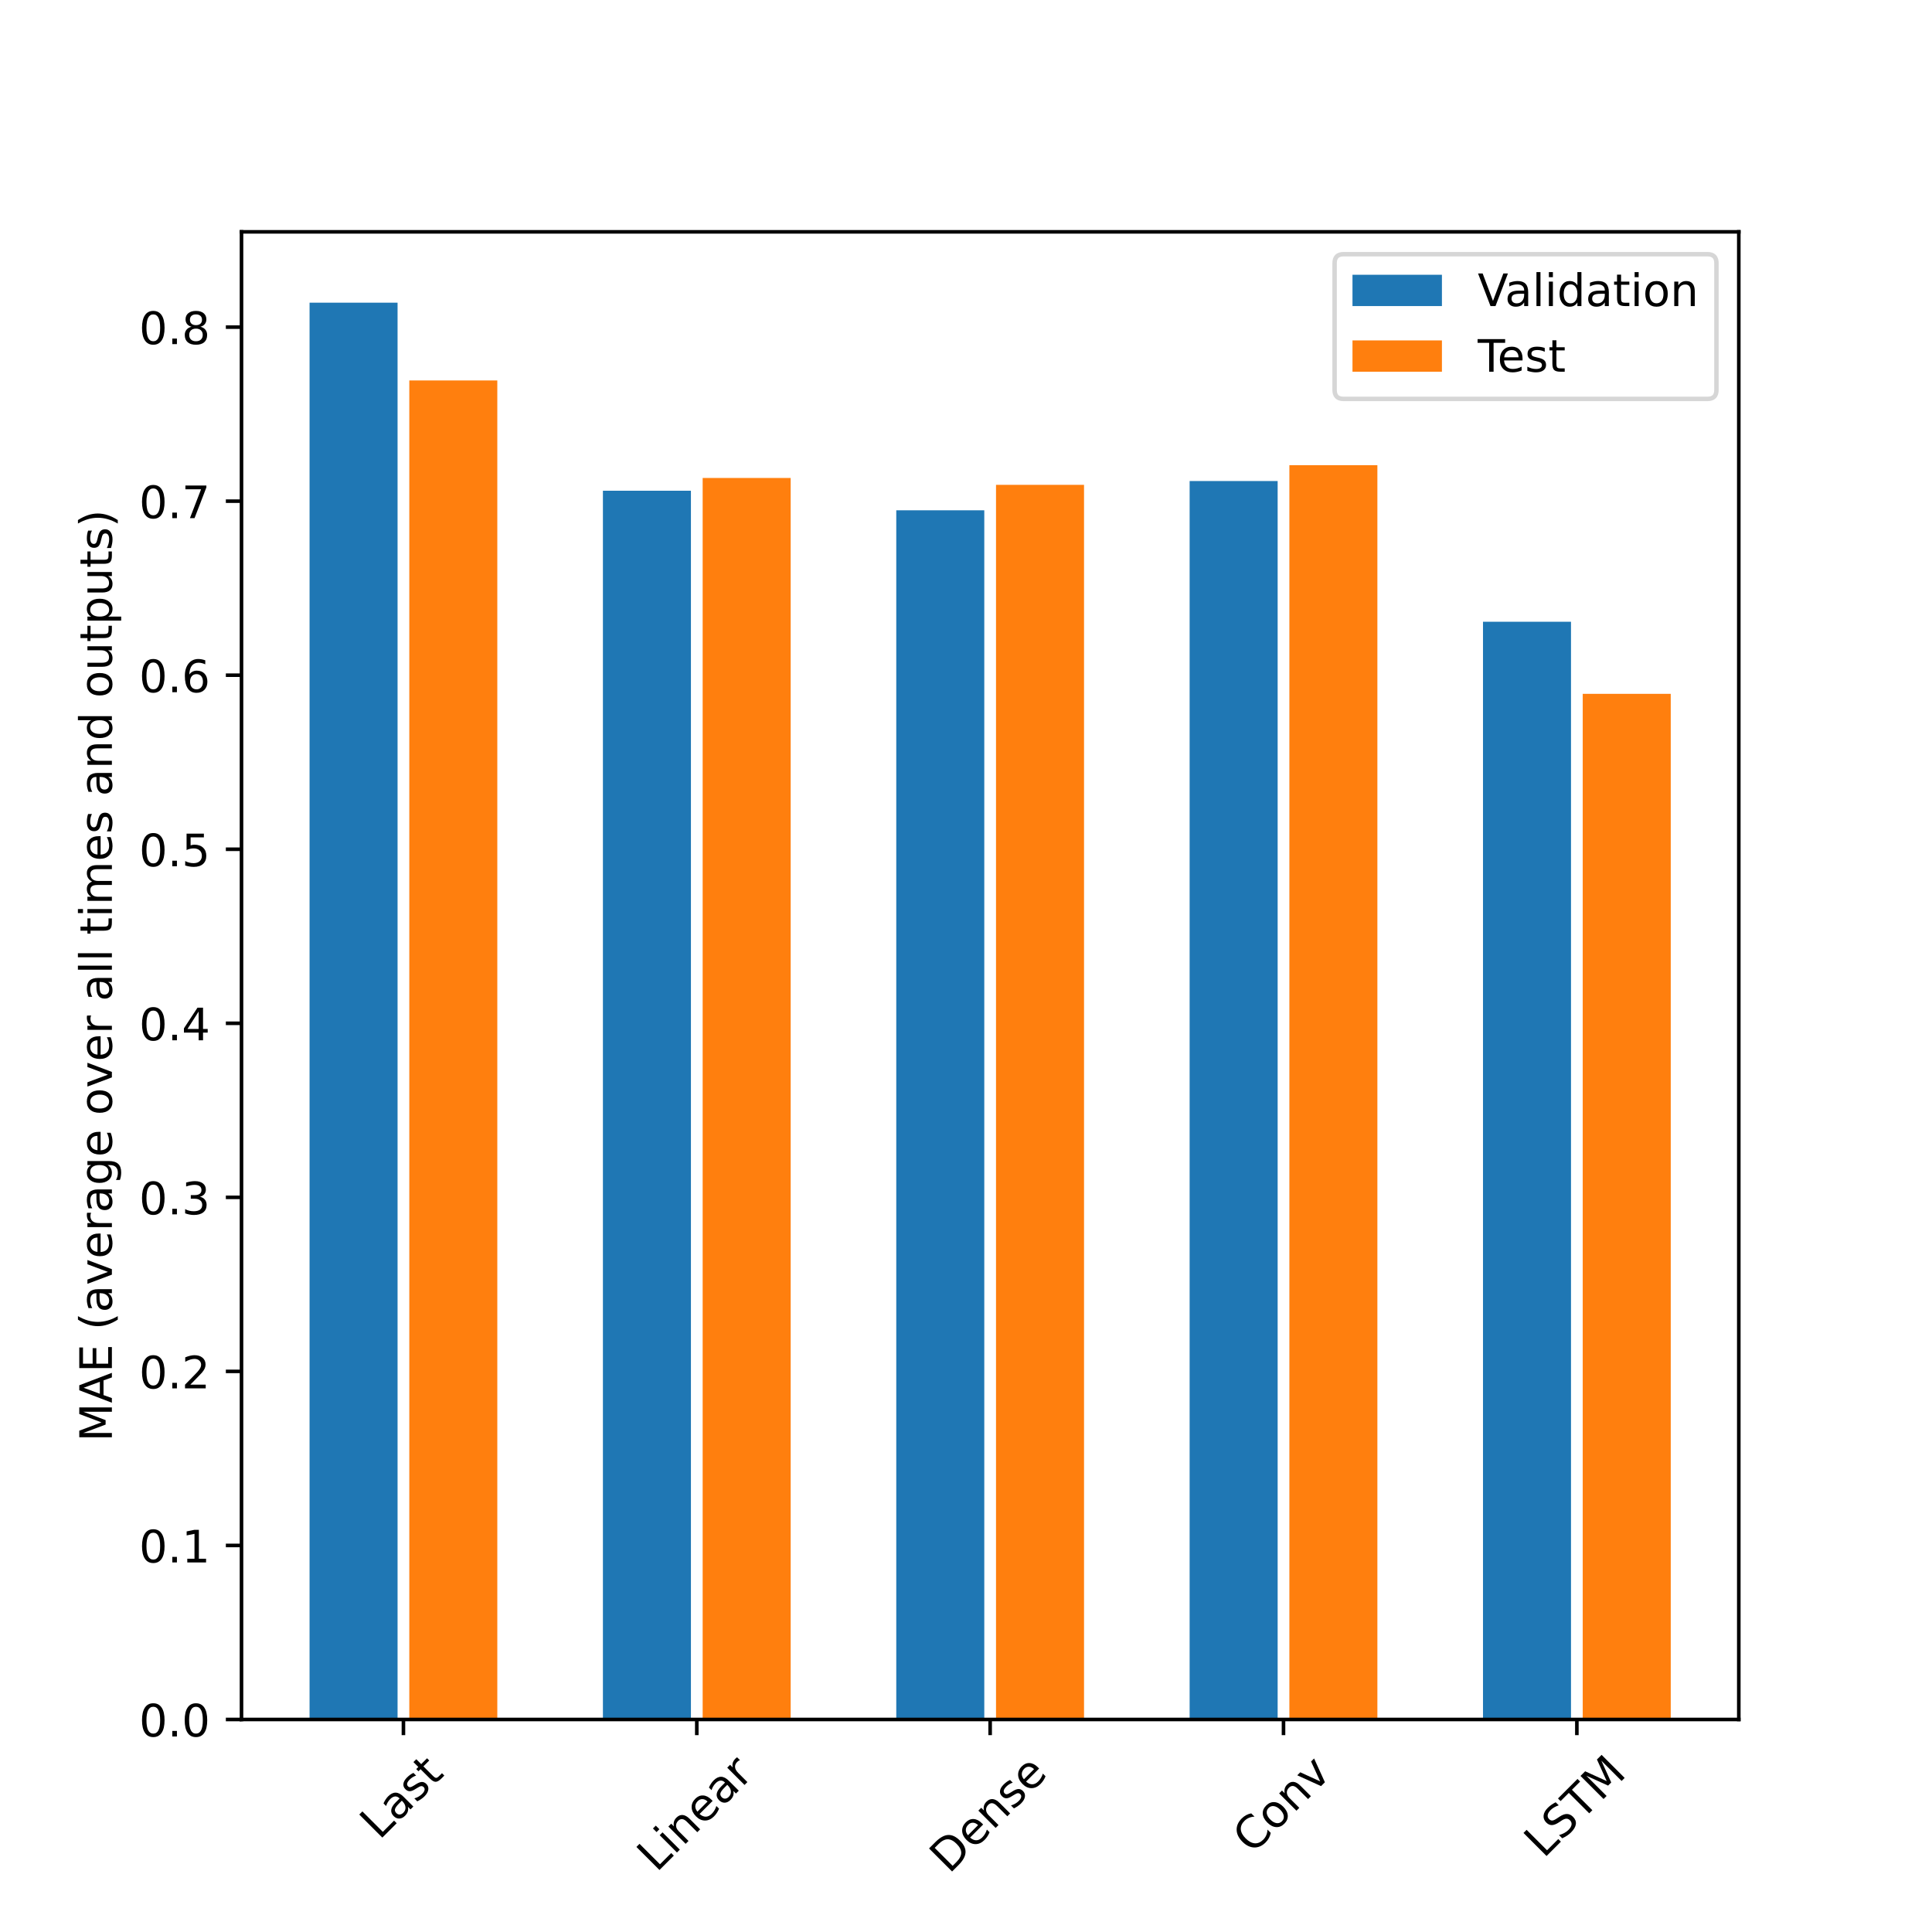
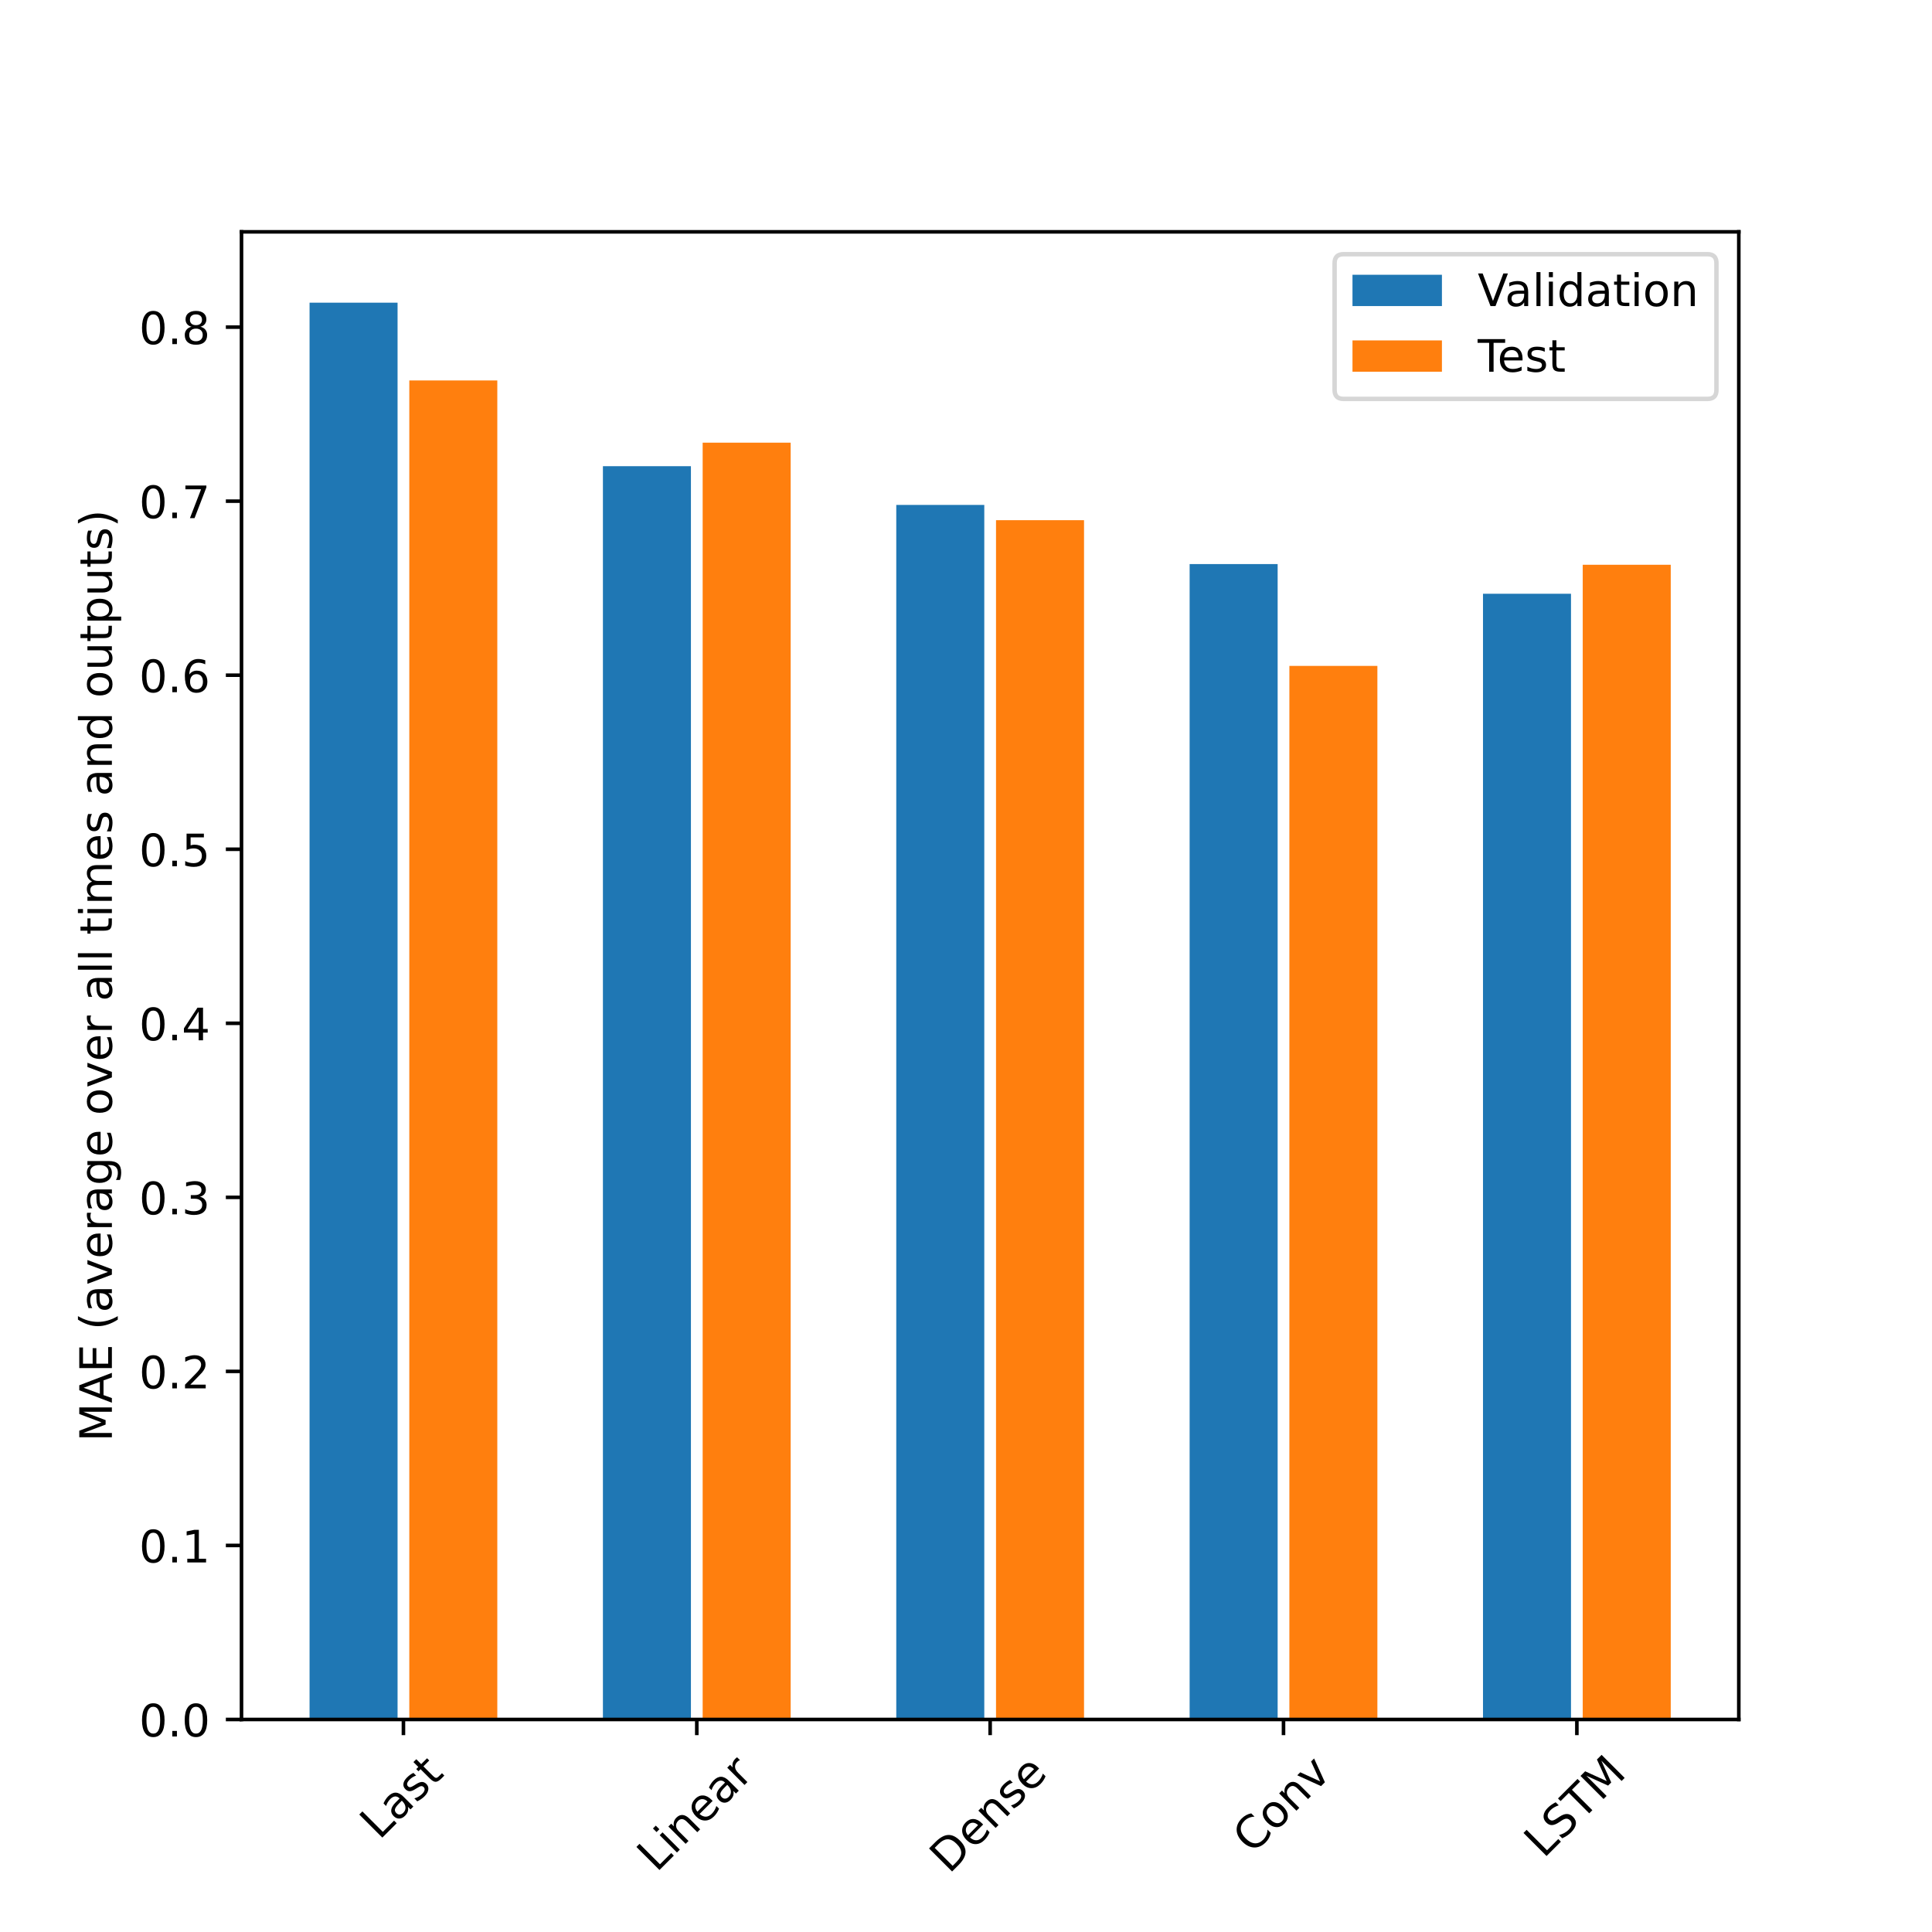
<svg xmlns="http://www.w3.org/2000/svg" xmlns:xlink="http://www.w3.org/1999/xlink" height="432pt" version="1.1" viewBox="0 0 432 432" width="432pt">
  <defs>
    <style type="text/css">*{stroke-linecap:butt;stroke-linejoin:round;}</style>
  </defs>
  <g id="figure_1">
    <g id="patch_1">
      <path d="M 0 432  L 432 432  L 432 0  L 0 0  z " style="fill:#ffffff;" />
    </g>
    <g id="axes_1">
      <g id="patch_2">
        <path d="M 54 384.48  L 388.8 384.48  L 388.8 51.84  L 54 51.84  z " style="fill:#ffffff;" />
      </g>
      <g id="patch_3">
-         <path clip-path="url(#p763e5b2b3c)" d="M 69.218 384.48  L 88.897 384.48  L 88.897 67.68  L 69.218 67.68  z " style="fill:#1f77b4;" />
+         <path clip-path="url(#p5dc8b2dd28)" d="M 69.218 384.48  L 88.897 384.48  L 88.897 67.68  L 69.218 67.68  z " style="fill:#1f77b4;" />
      </g>
      <g id="patch_4">
-         <path clip-path="url(#p763e5b2b3c)" d="M 134.814 384.48  L 154.492 384.48  L 154.492 109.729  L 134.814 109.729  z " style="fill:#1f77b4;" />
+         <path clip-path="url(#p5dc8b2dd28)" d="M 134.814 384.48  L 154.492 384.48  L 154.492 104.241  L 134.814 104.241  z " style="fill:#1f77b4;" />
      </g>
      <g id="patch_5">
-         <path clip-path="url(#p763e5b2b3c)" d="M 200.409 384.48  L 220.088 384.48  L 220.088 114.103  L 200.409 114.103  z " style="fill:#1f77b4;" />
+         <path clip-path="url(#p5dc8b2dd28)" d="M 200.409 384.48  L 220.088 384.48  L 220.088 112.902  L 200.409 112.902  z " style="fill:#1f77b4;" />
      </g>
      <g id="patch_6">
-         <path clip-path="url(#p763e5b2b3c)" d="M 266.005 384.48  L 285.684 384.48  L 285.684 107.559  L 266.005 107.559  z " style="fill:#1f77b4;" />
+         <path clip-path="url(#p5dc8b2dd28)" d="M 266.005 384.48  L 285.684 384.48  L 285.684 126.127  L 266.005 126.127  z " style="fill:#1f77b4;" />
      </g>
      <g id="patch_7">
-         <path clip-path="url(#p763e5b2b3c)" d="M 331.601 384.48  L 351.279 384.48  L 351.279 139.025  L 331.601 139.025  z " style="fill:#1f77b4;" />
+         <path clip-path="url(#p5dc8b2dd28)" d="M 331.601 384.48  L 351.279 384.48  L 351.279 132.766  L 331.601 132.766  z " style="fill:#1f77b4;" />
      </g>
      <g id="patch_8">
-         <path clip-path="url(#p763e5b2b3c)" d="M 91.521 384.48  L 111.199 384.48  L 111.199 85.07  L 91.521 85.07  z " style="fill:#ff7f0e;" />
+         <path clip-path="url(#p5dc8b2dd28)" d="M 91.521 384.48  L 111.199 384.48  L 111.199 85.07  L 91.521 85.07  z " style="fill:#ff7f0e;" />
      </g>
      <g id="patch_9">
-         <path clip-path="url(#p763e5b2b3c)" d="M 157.116 384.48  L 176.795 384.48  L 176.795 106.876  L 157.116 106.876  z " style="fill:#ff7f0e;" />
+         <path clip-path="url(#p5dc8b2dd28)" d="M 157.116 384.48  L 176.795 384.48  L 176.795 98.981  L 157.116 98.981  z " style="fill:#ff7f0e;" />
      </g>
      <g id="patch_10">
-         <path clip-path="url(#p763e5b2b3c)" d="M 222.712 384.48  L 242.391 384.48  L 242.391 108.411  L 222.712 108.411  z " style="fill:#ff7f0e;" />
+         <path clip-path="url(#p5dc8b2dd28)" d="M 222.712 384.48  L 242.391 384.48  L 242.391 116.315  L 222.712 116.315  z " style="fill:#ff7f0e;" />
      </g>
      <g id="patch_11">
-         <path clip-path="url(#p763e5b2b3c)" d="M 288.308 384.48  L 307.986 384.48  L 307.986 104.016  L 288.308 104.016  z " style="fill:#ff7f0e;" />
+         <path clip-path="url(#p5dc8b2dd28)" d="M 288.308 384.48  L 307.986 384.48  L 307.986 148.897  L 288.308 148.897  z " style="fill:#ff7f0e;" />
      </g>
      <g id="patch_12">
-         <path clip-path="url(#p763e5b2b3c)" d="M 353.903 384.48  L 373.582 384.48  L 373.582 155.144  L 353.903 155.144  z " style="fill:#ff7f0e;" />
+         <path clip-path="url(#p5dc8b2dd28)" d="M 353.903 384.48  L 373.582 384.48  L 373.582 126.283  L 353.903 126.283  z " style="fill:#ff7f0e;" />
      </g>
      <g id="matplotlib.axis_1">
        <g id="xtick_1">
          <g id="line2d_1">
            <defs>
-               <path d="M 0 0  L 0 3.5  " id="mdd18050685" style="stroke:#000000;stroke-width:0.8;" />
+               <path d="M 0 0  L 0 3.5  " id="maea1879625" style="stroke:#000000;stroke-width:0.8;" />
            </defs>
            <g>
-               <use style="stroke:#000000;stroke-width:0.8;" x="90.209" xlink:href="#mdd18050685" y="384.48" />
+               <use style="stroke:#000000;stroke-width:0.8;" x="90.209" xlink:href="#maea1879625" y="384.48" />
            </g>
          </g>
          <g id="text_1">
            <g transform="translate(84.79554 411.5817)rotate(-45)scale(0.1 -0.1)">
              <defs>
                <path d="M 9.812 72.906  L 19.672 72.906  L 19.672 8.297  L 55.172 8.297  L 55.172 0  L 9.812 0  z " id="DejaVuSans-76" />
                <path d="M 34.281 27.484  Q 23.391 27.484 19.188 25  Q 14.984 22.516 14.984 16.5  Q 14.984 11.719 18.141 8.906  Q 21.297 6.109 26.703 6.109  Q 34.188 6.109 38.703 11.406  Q 43.219 16.703 43.219 25.484  L 43.219 27.484  z M 52.203 31.203  L 52.203 0  L 43.219 0  L 43.219 8.297  Q 40.141 3.328 35.547 0.953  Q 30.953 -1.422 24.312 -1.422  Q 15.922 -1.422 10.953 3.297  Q 6 8.016 6 15.922  Q 6 25.141 12.172 29.828  Q 18.359 34.516 30.609 34.516  L 43.219 34.516  L 43.219 35.406  Q 43.219 41.609 39.141 45  Q 35.062 48.391 27.688 48.391  Q 23 48.391 18.547 47.266  Q 14.109 46.141 10.016 43.891  L 10.016 52.203  Q 14.938 54.109 19.578 55.047  Q 24.219 56 28.609 56  Q 40.484 56 46.344 49.844  Q 52.203 43.703 52.203 31.203  z " id="DejaVuSans-97" />
                <path d="M 44.281 53.078  L 44.281 44.578  Q 40.484 46.531 36.375 47.5  Q 32.281 48.484 27.875 48.484  Q 21.188 48.484 17.844 46.438  Q 14.5 44.391 14.5 40.281  Q 14.5 37.156 16.891 35.375  Q 19.281 33.594 26.516 31.984  L 29.594 31.297  Q 39.156 29.25 43.188 25.516  Q 47.219 21.781 47.219 15.094  Q 47.219 7.469 41.188 3.016  Q 35.156 -1.422 24.609 -1.422  Q 20.219 -1.422 15.453 -0.562  Q 10.688 0.297 5.422 2  L 5.422 11.281  Q 10.406 8.688 15.234 7.391  Q 20.062 6.109 24.812 6.109  Q 31.156 6.109 34.562 8.281  Q 37.984 10.453 37.984 14.406  Q 37.984 18.062 35.516 20.016  Q 33.062 21.969 24.703 23.781  L 21.578 24.516  Q 13.234 26.266 9.516 29.906  Q 5.812 33.547 5.812 39.891  Q 5.812 47.609 11.281 51.797  Q 16.75 56 26.812 56  Q 31.781 56 36.172 55.266  Q 40.578 54.547 44.281 53.078  z " id="DejaVuSans-115" />
                <path d="M 18.312 70.219  L 18.312 54.688  L 36.812 54.688  L 36.812 47.703  L 18.312 47.703  L 18.312 18.016  Q 18.312 11.328 20.141 9.422  Q 21.969 7.516 27.594 7.516  L 36.812 7.516  L 36.812 0  L 27.594 0  Q 17.188 0 13.234 3.875  Q 9.281 7.766 9.281 18.016  L 9.281 47.703  L 2.688 47.703  L 2.688 54.688  L 9.281 54.688  L 9.281 70.219  z " id="DejaVuSans-116" />
              </defs>
              <use xlink:href="#DejaVuSans-76" />
              <use x="55.713" xlink:href="#DejaVuSans-97" />
              <use x="116.992" xlink:href="#DejaVuSans-115" />
              <use x="169.092" xlink:href="#DejaVuSans-116" />
            </g>
          </g>
        </g>
        <g id="xtick_2">
          <g id="line2d_2">
            <g>
-               <use style="stroke:#000000;stroke-width:0.8;" x="155.804" xlink:href="#mdd18050685" y="384.48" />
+               <use style="stroke:#000000;stroke-width:0.8;" x="155.804" xlink:href="#maea1879625" y="384.48" />
            </g>
          </g>
          <g id="text_2">
            <g transform="translate(146.7672 418.8296)rotate(-45)scale(0.1 -0.1)">
              <defs>
                <path d="M 9.422 54.688  L 18.406 54.688  L 18.406 0  L 9.422 0  z M 9.422 75.984  L 18.406 75.984  L 18.406 64.594  L 9.422 64.594  z " id="DejaVuSans-105" />
                <path d="M 54.891 33.016  L 54.891 0  L 45.906 0  L 45.906 32.719  Q 45.906 40.484 42.875 44.328  Q 39.844 48.188 33.797 48.188  Q 26.516 48.188 22.312 43.547  Q 18.109 38.922 18.109 30.906  L 18.109 0  L 9.078 0  L 9.078 54.688  L 18.109 54.688  L 18.109 46.188  Q 21.344 51.125 25.703 53.562  Q 30.078 56 35.797 56  Q 45.219 56 50.047 50.172  Q 54.891 44.344 54.891 33.016  z " id="DejaVuSans-110" />
                <path d="M 56.203 29.594  L 56.203 25.203  L 14.891 25.203  Q 15.484 15.922 20.484 11.062  Q 25.484 6.203 34.422 6.203  Q 39.594 6.203 44.453 7.469  Q 49.312 8.734 54.109 11.281  L 54.109 2.781  Q 49.266 0.734 44.188 -0.344  Q 39.109 -1.422 33.891 -1.422  Q 20.797 -1.422 13.156 6.188  Q 5.516 13.812 5.516 26.812  Q 5.516 40.234 12.766 48.109  Q 20.016 56 32.328 56  Q 43.359 56 49.781 48.891  Q 56.203 41.797 56.203 29.594  z M 47.219 32.234  Q 47.125 39.594 43.094 43.984  Q 39.062 48.391 32.422 48.391  Q 24.906 48.391 20.391 44.141  Q 15.875 39.891 15.188 32.172  z " id="DejaVuSans-101" />
                <path d="M 41.109 46.297  Q 39.594 47.172 37.812 47.578  Q 36.031 48 33.891 48  Q 26.266 48 22.188 43.047  Q 18.109 38.094 18.109 28.812  L 18.109 0  L 9.078 0  L 9.078 54.688  L 18.109 54.688  L 18.109 46.188  Q 20.953 51.172 25.484 53.578  Q 30.031 56 36.531 56  Q 37.453 56 38.578 55.875  Q 39.703 55.766 41.062 55.516  z " id="DejaVuSans-114" />
              </defs>
              <use xlink:href="#DejaVuSans-76" />
              <use x="55.713" xlink:href="#DejaVuSans-105" />
              <use x="83.496" xlink:href="#DejaVuSans-110" />
              <use x="146.875" xlink:href="#DejaVuSans-101" />
              <use x="208.398" xlink:href="#DejaVuSans-97" />
              <use x="269.678" xlink:href="#DejaVuSans-114" />
            </g>
          </g>
        </g>
        <g id="xtick_3">
          <g id="line2d_3">
            <g>
-               <use style="stroke:#000000;stroke-width:0.8;" x="221.4" xlink:href="#mdd18050685" y="384.48" />
+               <use style="stroke:#000000;stroke-width:0.8;" x="221.4" xlink:href="#maea1879625" y="384.48" />
            </g>
          </g>
          <g id="text_3">
            <g transform="translate(212.1955 419.1643)rotate(-45)scale(0.1 -0.1)">
              <defs>
                <path d="M 19.672 64.797  L 19.672 8.109  L 31.594 8.109  Q 46.688 8.109 53.688 14.938  Q 60.688 21.781 60.688 36.531  Q 60.688 51.172 53.688 57.984  Q 46.688 64.797 31.594 64.797  z M 9.812 72.906  L 30.078 72.906  Q 51.266 72.906 61.172 64.094  Q 71.094 55.281 71.094 36.531  Q 71.094 17.672 61.125 8.828  Q 51.172 0 30.078 0  L 9.812 0  z " id="DejaVuSans-68" />
              </defs>
              <use xlink:href="#DejaVuSans-68" />
              <use x="77.002" xlink:href="#DejaVuSans-101" />
              <use x="138.525" xlink:href="#DejaVuSans-110" />
              <use x="201.904" xlink:href="#DejaVuSans-115" />
              <use x="254.004" xlink:href="#DejaVuSans-101" />
            </g>
          </g>
        </g>
        <g id="xtick_4">
          <g id="line2d_4">
            <g>
-               <use style="stroke:#000000;stroke-width:0.8;" x="286.996" xlink:href="#mdd18050685" y="384.48" />
+               <use style="stroke:#000000;stroke-width:0.8;" x="286.996" xlink:href="#maea1879625" y="384.48" />
            </g>
          </g>
          <g id="text_4">
            <g transform="translate(279.9814 414.7836)rotate(-45)scale(0.1 -0.1)">
              <defs>
                <path d="M 64.406 67.281  L 64.406 56.891  Q 59.422 61.531 53.781 63.812  Q 48.141 66.109 41.797 66.109  Q 29.297 66.109 22.656 58.469  Q 16.016 50.828 16.016 36.375  Q 16.016 21.969 22.656 14.328  Q 29.297 6.688 41.797 6.688  Q 48.141 6.688 53.781 8.984  Q 59.422 11.281 64.406 15.922  L 64.406 5.609  Q 59.234 2.094 53.438 0.328  Q 47.656 -1.422 41.219 -1.422  Q 24.656 -1.422 15.125 8.703  Q 5.609 18.844 5.609 36.375  Q 5.609 53.953 15.125 64.078  Q 24.656 74.219 41.219 74.219  Q 47.75 74.219 53.531 72.484  Q 59.328 70.75 64.406 67.281  z " id="DejaVuSans-67" />
                <path d="M 30.609 48.391  Q 23.391 48.391 19.188 42.75  Q 14.984 37.109 14.984 27.297  Q 14.984 17.484 19.156 11.844  Q 23.344 6.203 30.609 6.203  Q 37.797 6.203 41.984 11.859  Q 46.188 17.531 46.188 27.297  Q 46.188 37.016 41.984 42.703  Q 37.797 48.391 30.609 48.391  z M 30.609 56  Q 42.328 56 49.016 48.375  Q 55.719 40.766 55.719 27.297  Q 55.719 13.875 49.016 6.219  Q 42.328 -1.422 30.609 -1.422  Q 18.844 -1.422 12.172 6.219  Q 5.516 13.875 5.516 27.297  Q 5.516 40.766 12.172 48.375  Q 18.844 56 30.609 56  z " id="DejaVuSans-111" />
                <path d="M 2.984 54.688  L 12.5 54.688  L 29.594 8.797  L 46.688 54.688  L 56.203 54.688  L 35.688 0  L 23.484 0  z " id="DejaVuSans-118" />
              </defs>
              <use xlink:href="#DejaVuSans-67" />
              <use x="69.824" xlink:href="#DejaVuSans-111" />
              <use x="131.006" xlink:href="#DejaVuSans-110" />
              <use x="194.385" xlink:href="#DejaVuSans-118" />
            </g>
          </g>
        </g>
        <g id="xtick_5">
          <g id="line2d_5">
            <g>
-               <use style="stroke:#000000;stroke-width:0.8;" x="352.591" xlink:href="#mdd18050685" y="384.48" />
+               <use style="stroke:#000000;stroke-width:0.8;" x="352.591" xlink:href="#maea1879625" y="384.48" />
            </g>
          </g>
          <g id="text_5">
            <g transform="translate(345.118 415.7017)rotate(-45)scale(0.1 -0.1)">
              <defs>
                <path d="M 53.516 70.516  L 53.516 60.891  Q 47.906 63.578 42.922 64.891  Q 37.938 66.219 33.297 66.219  Q 25.25 66.219 20.875 63.094  Q 16.5 59.969 16.5 54.203  Q 16.5 49.359 19.406 46.891  Q 22.312 44.438 30.422 42.922  L 36.375 41.703  Q 47.406 39.594 52.656 34.297  Q 57.906 29 57.906 20.125  Q 57.906 9.516 50.797 4.047  Q 43.703 -1.422 29.984 -1.422  Q 24.812 -1.422 18.969 -0.25  Q 13.141 0.922 6.891 3.219  L 6.891 13.375  Q 12.891 10.016 18.656 8.297  Q 24.422 6.594 29.984 6.594  Q 38.422 6.594 43.016 9.906  Q 47.609 13.234 47.609 19.391  Q 47.609 24.75 44.312 27.781  Q 41.016 30.812 33.5 32.328  L 27.484 33.5  Q 16.453 35.688 11.516 40.375  Q 6.594 45.062 6.594 53.422  Q 6.594 63.094 13.406 68.656  Q 20.219 74.219 32.172 74.219  Q 37.312 74.219 42.625 73.281  Q 47.953 72.359 53.516 70.516  z " id="DejaVuSans-83" />
                <path d="M -0.297 72.906  L 61.375 72.906  L 61.375 64.594  L 35.5 64.594  L 35.5 0  L 25.594 0  L 25.594 64.594  L -0.297 64.594  z " id="DejaVuSans-84" />
                <path d="M 9.812 72.906  L 24.516 72.906  L 43.109 23.297  L 61.812 72.906  L 76.516 72.906  L 76.516 0  L 66.891 0  L 66.891 64.016  L 48.094 14.016  L 38.188 14.016  L 19.391 64.016  L 19.391 0  L 9.812 0  z " id="DejaVuSans-77" />
              </defs>
              <use xlink:href="#DejaVuSans-76" />
              <use x="55.713" xlink:href="#DejaVuSans-83" />
              <use x="119.189" xlink:href="#DejaVuSans-84" />
              <use x="180.273" xlink:href="#DejaVuSans-77" />
            </g>
          </g>
        </g>
      </g>
      <g id="matplotlib.axis_2">
        <g id="ytick_1">
          <g id="line2d_6">
            <defs>
-               <path d="M 0 0  L -3.5 0  " id="m9a6799489c" style="stroke:#000000;stroke-width:0.8;" />
+               <path d="M 0 0  L -3.5 0  " id="m2cadcfd6b4" style="stroke:#000000;stroke-width:0.8;" />
            </defs>
            <g>
-               <use style="stroke:#000000;stroke-width:0.8;" x="54" xlink:href="#m9a6799489c" y="384.48" />
+               <use style="stroke:#000000;stroke-width:0.8;" x="54" xlink:href="#m2cadcfd6b4" y="384.48" />
            </g>
          </g>
          <g id="text_6">
            <g transform="translate(31.09688 388.2792)scale(0.1 -0.1)">
              <defs>
                <path d="M 31.781 66.406  Q 24.172 66.406 20.328 58.906  Q 16.5 51.422 16.5 36.375  Q 16.5 21.391 20.328 13.891  Q 24.172 6.391 31.781 6.391  Q 39.453 6.391 43.281 13.891  Q 47.125 21.391 47.125 36.375  Q 47.125 51.422 43.281 58.906  Q 39.453 66.406 31.781 66.406  z M 31.781 74.219  Q 44.047 74.219 50.516 64.516  Q 56.984 54.828 56.984 36.375  Q 56.984 17.969 50.516 8.266  Q 44.047 -1.422 31.781 -1.422  Q 19.531 -1.422 13.062 8.266  Q 6.594 17.969 6.594 36.375  Q 6.594 54.828 13.062 64.516  Q 19.531 74.219 31.781 74.219  z " id="DejaVuSans-48" />
                <path d="M 10.688 12.406  L 21 12.406  L 21 0  L 10.688 0  z " id="DejaVuSans-46" />
              </defs>
              <use xlink:href="#DejaVuSans-48" />
              <use x="63.623" xlink:href="#DejaVuSans-46" />
              <use x="95.41" xlink:href="#DejaVuSans-48" />
            </g>
          </g>
        </g>
        <g id="ytick_2">
          <g id="line2d_7">
            <g>
-               <use style="stroke:#000000;stroke-width:0.8;" x="54" xlink:href="#m9a6799489c" y="345.563" />
+               <use style="stroke:#000000;stroke-width:0.8;" x="54" xlink:href="#m2cadcfd6b4" y="345.563" />
            </g>
          </g>
          <g id="text_7">
            <g transform="translate(31.09688 349.3622)scale(0.1 -0.1)">
              <defs>
                <path d="M 12.406 8.297  L 28.516 8.297  L 28.516 63.922  L 10.984 60.406  L 10.984 69.391  L 28.422 72.906  L 38.281 72.906  L 38.281 8.297  L 54.391 8.297  L 54.391 0  L 12.406 0  z " id="DejaVuSans-49" />
              </defs>
              <use xlink:href="#DejaVuSans-48" />
              <use x="63.623" xlink:href="#DejaVuSans-46" />
              <use x="95.41" xlink:href="#DejaVuSans-49" />
            </g>
          </g>
        </g>
        <g id="ytick_3">
          <g id="line2d_8">
            <g>
-               <use style="stroke:#000000;stroke-width:0.8;" x="54" xlink:href="#m9a6799489c" y="306.646" />
+               <use style="stroke:#000000;stroke-width:0.8;" x="54" xlink:href="#m2cadcfd6b4" y="306.646" />
            </g>
          </g>
          <g id="text_8">
            <g transform="translate(31.09688 310.4451)scale(0.1 -0.1)">
              <defs>
                <path d="M 19.188 8.297  L 53.609 8.297  L 53.609 0  L 7.328 0  L 7.328 8.297  Q 12.938 14.109 22.625 23.891  Q 32.328 33.688 34.812 36.531  Q 39.547 41.844 41.422 45.531  Q 43.312 49.219 43.312 52.781  Q 43.312 58.594 39.234 62.25  Q 35.156 65.922 28.609 65.922  Q 23.969 65.922 18.812 64.312  Q 13.672 62.703 7.812 59.422  L 7.812 69.391  Q 13.766 71.781 18.938 73  Q 24.125 74.219 28.422 74.219  Q 39.75 74.219 46.484 68.547  Q 53.219 62.891 53.219 53.422  Q 53.219 48.922 51.531 44.891  Q 49.859 40.875 45.406 35.406  Q 44.188 33.984 37.641 27.219  Q 31.109 20.453 19.188 8.297  z " id="DejaVuSans-50" />
              </defs>
              <use xlink:href="#DejaVuSans-48" />
              <use x="63.623" xlink:href="#DejaVuSans-46" />
              <use x="95.41" xlink:href="#DejaVuSans-50" />
            </g>
          </g>
        </g>
        <g id="ytick_4">
          <g id="line2d_9">
            <g>
-               <use style="stroke:#000000;stroke-width:0.8;" x="54" xlink:href="#m9a6799489c" y="267.729" />
+               <use style="stroke:#000000;stroke-width:0.8;" x="54" xlink:href="#m2cadcfd6b4" y="267.729" />
            </g>
          </g>
          <g id="text_9">
            <g transform="translate(31.09688 271.528)scale(0.1 -0.1)">
              <defs>
                <path d="M 40.578 39.312  Q 47.656 37.797 51.625 33  Q 55.609 28.219 55.609 21.188  Q 55.609 10.406 48.188 4.484  Q 40.766 -1.422 27.094 -1.422  Q 22.516 -1.422 17.656 -0.516  Q 12.797 0.391 7.625 2.203  L 7.625 11.719  Q 11.719 9.328 16.594 8.109  Q 21.484 6.891 26.812 6.891  Q 36.078 6.891 40.938 10.547  Q 45.797 14.203 45.797 21.188  Q 45.797 27.641 41.281 31.266  Q 36.766 34.906 28.719 34.906  L 20.219 34.906  L 20.219 43.016  L 29.109 43.016  Q 36.375 43.016 40.234 45.922  Q 44.094 48.828 44.094 54.297  Q 44.094 59.906 40.109 62.906  Q 36.141 65.922 28.719 65.922  Q 24.656 65.922 20.016 65.031  Q 15.375 64.156 9.812 62.312  L 9.812 71.094  Q 15.438 72.656 20.344 73.438  Q 25.25 74.219 29.594 74.219  Q 40.828 74.219 47.359 69.109  Q 53.906 64.016 53.906 55.328  Q 53.906 49.266 50.438 45.094  Q 46.969 40.922 40.578 39.312  z " id="DejaVuSans-51" />
              </defs>
              <use xlink:href="#DejaVuSans-48" />
              <use x="63.623" xlink:href="#DejaVuSans-46" />
              <use x="95.41" xlink:href="#DejaVuSans-51" />
            </g>
          </g>
        </g>
        <g id="ytick_5">
          <g id="line2d_10">
            <g>
-               <use style="stroke:#000000;stroke-width:0.8;" x="54" xlink:href="#m9a6799489c" y="228.812" />
+               <use style="stroke:#000000;stroke-width:0.8;" x="54" xlink:href="#m2cadcfd6b4" y="228.812" />
            </g>
          </g>
          <g id="text_10">
            <g transform="translate(31.09688 232.611)scale(0.1 -0.1)">
              <defs>
                <path d="M 37.797 64.312  L 12.891 25.391  L 37.797 25.391  z M 35.203 72.906  L 47.609 72.906  L 47.609 25.391  L 58.016 25.391  L 58.016 17.188  L 47.609 17.188  L 47.609 0  L 37.797 0  L 37.797 17.188  L 4.891 17.188  L 4.891 26.703  z " id="DejaVuSans-52" />
              </defs>
              <use xlink:href="#DejaVuSans-48" />
              <use x="63.623" xlink:href="#DejaVuSans-46" />
              <use x="95.41" xlink:href="#DejaVuSans-52" />
            </g>
          </g>
        </g>
        <g id="ytick_6">
          <g id="line2d_11">
            <g>
-               <use style="stroke:#000000;stroke-width:0.8;" x="54" xlink:href="#m9a6799489c" y="189.895" />
+               <use style="stroke:#000000;stroke-width:0.8;" x="54" xlink:href="#m2cadcfd6b4" y="189.895" />
            </g>
          </g>
          <g id="text_11">
            <g transform="translate(31.09688 193.6939)scale(0.1 -0.1)">
              <defs>
                <path d="M 10.797 72.906  L 49.516 72.906  L 49.516 64.594  L 19.828 64.594  L 19.828 46.734  Q 21.969 47.469 24.109 47.828  Q 26.266 48.188 28.422 48.188  Q 40.625 48.188 47.75 41.5  Q 54.891 34.812 54.891 23.391  Q 54.891 11.625 47.562 5.094  Q 40.234 -1.422 26.906 -1.422  Q 22.312 -1.422 17.547 -0.641  Q 12.797 0.141 7.719 1.703  L 7.719 11.625  Q 12.109 9.234 16.797 8.062  Q 21.484 6.891 26.703 6.891  Q 35.156 6.891 40.078 11.328  Q 45.016 15.766 45.016 23.391  Q 45.016 31 40.078 35.438  Q 35.156 39.891 26.703 39.891  Q 22.75 39.891 18.812 39.016  Q 14.891 38.141 10.797 36.281  z " id="DejaVuSans-53" />
              </defs>
              <use xlink:href="#DejaVuSans-48" />
              <use x="63.623" xlink:href="#DejaVuSans-46" />
              <use x="95.41" xlink:href="#DejaVuSans-53" />
            </g>
          </g>
        </g>
        <g id="ytick_7">
          <g id="line2d_12">
            <g>
-               <use style="stroke:#000000;stroke-width:0.8;" x="54" xlink:href="#m9a6799489c" y="150.978" />
+               <use style="stroke:#000000;stroke-width:0.8;" x="54" xlink:href="#m2cadcfd6b4" y="150.978" />
            </g>
          </g>
          <g id="text_12">
            <g transform="translate(31.09688 154.7769)scale(0.1 -0.1)">
              <defs>
                <path d="M 33.016 40.375  Q 26.375 40.375 22.484 35.828  Q 18.609 31.297 18.609 23.391  Q 18.609 15.531 22.484 10.953  Q 26.375 6.391 33.016 6.391  Q 39.656 6.391 43.531 10.953  Q 47.406 15.531 47.406 23.391  Q 47.406 31.297 43.531 35.828  Q 39.656 40.375 33.016 40.375  z M 52.594 71.297  L 52.594 62.312  Q 48.875 64.062 45.094 64.984  Q 41.312 65.922 37.594 65.922  Q 27.828 65.922 22.672 59.328  Q 17.531 52.734 16.797 39.406  Q 19.672 43.656 24.016 45.922  Q 28.375 48.188 33.594 48.188  Q 44.578 48.188 50.953 41.516  Q 57.328 34.859 57.328 23.391  Q 57.328 12.156 50.688 5.359  Q 44.047 -1.422 33.016 -1.422  Q 20.359 -1.422 13.672 8.266  Q 6.984 17.969 6.984 36.375  Q 6.984 53.656 15.188 63.938  Q 23.391 74.219 37.203 74.219  Q 40.922 74.219 44.703 73.484  Q 48.484 72.75 52.594 71.297  z " id="DejaVuSans-54" />
              </defs>
              <use xlink:href="#DejaVuSans-48" />
              <use x="63.623" xlink:href="#DejaVuSans-46" />
              <use x="95.41" xlink:href="#DejaVuSans-54" />
            </g>
          </g>
        </g>
        <g id="ytick_8">
          <g id="line2d_13">
            <g>
-               <use style="stroke:#000000;stroke-width:0.8;" x="54" xlink:href="#m9a6799489c" y="112.061" />
+               <use style="stroke:#000000;stroke-width:0.8;" x="54" xlink:href="#m2cadcfd6b4" y="112.061" />
            </g>
          </g>
          <g id="text_13">
            <g transform="translate(31.09688 115.8598)scale(0.1 -0.1)">
              <defs>
                <path d="M 8.203 72.906  L 55.078 72.906  L 55.078 68.703  L 28.609 0  L 18.312 0  L 43.219 64.594  L 8.203 64.594  z " id="DejaVuSans-55" />
              </defs>
              <use xlink:href="#DejaVuSans-48" />
              <use x="63.623" xlink:href="#DejaVuSans-46" />
              <use x="95.41" xlink:href="#DejaVuSans-55" />
            </g>
          </g>
        </g>
        <g id="ytick_9">
          <g id="line2d_14">
            <g>
-               <use style="stroke:#000000;stroke-width:0.8;" x="54" xlink:href="#m9a6799489c" y="73.144" />
+               <use style="stroke:#000000;stroke-width:0.8;" x="54" xlink:href="#m2cadcfd6b4" y="73.144" />
            </g>
          </g>
          <g id="text_14">
            <g transform="translate(31.09688 76.94273)scale(0.1 -0.1)">
              <defs>
                <path d="M 31.781 34.625  Q 24.75 34.625 20.719 30.859  Q 16.703 27.094 16.703 20.516  Q 16.703 13.922 20.719 10.156  Q 24.75 6.391 31.781 6.391  Q 38.812 6.391 42.859 10.172  Q 46.922 13.969 46.922 20.516  Q 46.922 27.094 42.891 30.859  Q 38.875 34.625 31.781 34.625  z M 21.922 38.812  Q 15.578 40.375 12.031 44.719  Q 8.5 49.078 8.5 55.328  Q 8.5 64.062 14.719 69.141  Q 20.953 74.219 31.781 74.219  Q 42.672 74.219 48.875 69.141  Q 55.078 64.062 55.078 55.328  Q 55.078 49.078 51.531 44.719  Q 48 40.375 41.703 38.812  Q 48.828 37.156 52.797 32.312  Q 56.781 27.484 56.781 20.516  Q 56.781 9.906 50.312 4.234  Q 43.844 -1.422 31.781 -1.422  Q 19.734 -1.422 13.25 4.234  Q 6.781 9.906 6.781 20.516  Q 6.781 27.484 10.781 32.312  Q 14.797 37.156 21.922 38.812  z M 18.312 54.391  Q 18.312 48.734 21.844 45.562  Q 25.391 42.391 31.781 42.391  Q 38.141 42.391 41.719 45.562  Q 45.312 48.734 45.312 54.391  Q 45.312 60.062 41.719 63.234  Q 38.141 66.406 31.781 66.406  Q 25.391 66.406 21.844 63.234  Q 18.312 60.062 18.312 54.391  z " id="DejaVuSans-56" />
              </defs>
              <use xlink:href="#DejaVuSans-48" />
              <use x="63.623" xlink:href="#DejaVuSans-46" />
              <use x="95.41" xlink:href="#DejaVuSans-56" />
            </g>
          </g>
        </g>
        <g id="text_15">
          <g transform="translate(25.01719 322.3569)rotate(-90)scale(0.1 -0.1)">
            <defs>
              <path d="M 34.188 63.188  L 20.797 26.906  L 47.609 26.906  z M 28.609 72.906  L 39.797 72.906  L 67.578 0  L 57.328 0  L 50.688 18.703  L 17.828 18.703  L 11.188 0  L 0.781 0  z " id="DejaVuSans-65" />
              <path d="M 9.812 72.906  L 55.906 72.906  L 55.906 64.594  L 19.672 64.594  L 19.672 43.016  L 54.391 43.016  L 54.391 34.719  L 19.672 34.719  L 19.672 8.297  L 56.781 8.297  L 56.781 0  L 9.812 0  z " id="DejaVuSans-69" />
              <path id="DejaVuSans-32" />
              <path d="M 31 75.875  Q 24.469 64.656 21.281 53.656  Q 18.109 42.672 18.109 31.391  Q 18.109 20.125 21.312 9.062  Q 24.516 -2 31 -13.188  L 23.188 -13.188  Q 15.875 -1.703 12.234 9.375  Q 8.594 20.453 8.594 31.391  Q 8.594 42.281 12.203 53.312  Q 15.828 64.359 23.188 75.875  z " id="DejaVuSans-40" />
              <path d="M 45.406 27.984  Q 45.406 37.75 41.375 43.109  Q 37.359 48.484 30.078 48.484  Q 22.859 48.484 18.828 43.109  Q 14.797 37.75 14.797 27.984  Q 14.797 18.266 18.828 12.891  Q 22.859 7.516 30.078 7.516  Q 37.359 7.516 41.375 12.891  Q 45.406 18.266 45.406 27.984  z M 54.391 6.781  Q 54.391 -7.172 48.188 -13.984  Q 42 -20.797 29.203 -20.797  Q 24.469 -20.797 20.266 -20.094  Q 16.062 -19.391 12.109 -17.922  L 12.109 -9.188  Q 16.062 -11.328 19.922 -12.344  Q 23.781 -13.375 27.781 -13.375  Q 36.625 -13.375 41.016 -8.766  Q 45.406 -4.156 45.406 5.172  L 45.406 9.625  Q 42.625 4.781 38.281 2.391  Q 33.938 0 27.875 0  Q 17.828 0 11.672 7.656  Q 5.516 15.328 5.516 27.984  Q 5.516 40.672 11.672 48.328  Q 17.828 56 27.875 56  Q 33.938 56 38.281 53.609  Q 42.625 51.219 45.406 46.391  L 45.406 54.688  L 54.391 54.688  z " id="DejaVuSans-103" />
              <path d="M 9.422 75.984  L 18.406 75.984  L 18.406 0  L 9.422 0  z " id="DejaVuSans-108" />
              <path d="M 52 44.188  Q 55.375 50.25 60.062 53.125  Q 64.75 56 71.094 56  Q 79.641 56 84.281 50.016  Q 88.922 44.047 88.922 33.016  L 88.922 0  L 79.891 0  L 79.891 32.719  Q 79.891 40.578 77.094 44.375  Q 74.312 48.188 68.609 48.188  Q 61.625 48.188 57.562 43.547  Q 53.516 38.922 53.516 30.906  L 53.516 0  L 44.484 0  L 44.484 32.719  Q 44.484 40.625 41.703 44.406  Q 38.922 48.188 33.109 48.188  Q 26.219 48.188 22.156 43.531  Q 18.109 38.875 18.109 30.906  L 18.109 0  L 9.078 0  L 9.078 54.688  L 18.109 54.688  L 18.109 46.188  Q 21.188 51.219 25.484 53.609  Q 29.781 56 35.688 56  Q 41.656 56 45.828 52.969  Q 50 49.953 52 44.188  z " id="DejaVuSans-109" />
              <path d="M 45.406 46.391  L 45.406 75.984  L 54.391 75.984  L 54.391 0  L 45.406 0  L 45.406 8.203  Q 42.578 3.328 38.25 0.953  Q 33.938 -1.422 27.875 -1.422  Q 17.969 -1.422 11.734 6.484  Q 5.516 14.406 5.516 27.297  Q 5.516 40.188 11.734 48.094  Q 17.969 56 27.875 56  Q 33.938 56 38.25 53.625  Q 42.578 51.266 45.406 46.391  z M 14.797 27.297  Q 14.797 17.391 18.875 11.75  Q 22.953 6.109 30.078 6.109  Q 37.203 6.109 41.297 11.75  Q 45.406 17.391 45.406 27.297  Q 45.406 37.203 41.297 42.844  Q 37.203 48.484 30.078 48.484  Q 22.953 48.484 18.875 42.844  Q 14.797 37.203 14.797 27.297  z " id="DejaVuSans-100" />
              <path d="M 8.5 21.578  L 8.5 54.688  L 17.484 54.688  L 17.484 21.922  Q 17.484 14.156 20.5 10.266  Q 23.531 6.391 29.594 6.391  Q 36.859 6.391 41.078 11.031  Q 45.312 15.672 45.312 23.688  L 45.312 54.688  L 54.297 54.688  L 54.297 0  L 45.312 0  L 45.312 8.406  Q 42.047 3.422 37.719 1  Q 33.406 -1.422 27.688 -1.422  Q 18.266 -1.422 13.375 4.438  Q 8.5 10.297 8.5 21.578  z M 31.109 56  z " id="DejaVuSans-117" />
              <path d="M 18.109 8.203  L 18.109 -20.797  L 9.078 -20.797  L 9.078 54.688  L 18.109 54.688  L 18.109 46.391  Q 20.953 51.266 25.266 53.625  Q 29.594 56 35.594 56  Q 45.562 56 51.781 48.094  Q 58.016 40.188 58.016 27.297  Q 58.016 14.406 51.781 6.484  Q 45.562 -1.422 35.594 -1.422  Q 29.594 -1.422 25.266 0.953  Q 20.953 3.328 18.109 8.203  z M 48.688 27.297  Q 48.688 37.203 44.609 42.844  Q 40.531 48.484 33.406 48.484  Q 26.266 48.484 22.188 42.844  Q 18.109 37.203 18.109 27.297  Q 18.109 17.391 22.188 11.75  Q 26.266 6.109 33.406 6.109  Q 40.531 6.109 44.609 11.75  Q 48.688 17.391 48.688 27.297  z " id="DejaVuSans-112" />
              <path d="M 8.016 75.875  L 15.828 75.875  Q 23.141 64.359 26.781 53.312  Q 30.422 42.281 30.422 31.391  Q 30.422 20.453 26.781 9.375  Q 23.141 -1.703 15.828 -13.188  L 8.016 -13.188  Q 14.5 -2 17.703 9.062  Q 20.906 20.125 20.906 31.391  Q 20.906 42.672 17.703 53.656  Q 14.5 64.656 8.016 75.875  z " id="DejaVuSans-41" />
            </defs>
            <use xlink:href="#DejaVuSans-77" />
            <use x="86.279" xlink:href="#DejaVuSans-65" />
            <use x="154.688" xlink:href="#DejaVuSans-69" />
            <use x="217.871" xlink:href="#DejaVuSans-32" />
            <use x="249.658" xlink:href="#DejaVuSans-40" />
            <use x="288.672" xlink:href="#DejaVuSans-97" />
            <use x="349.951" xlink:href="#DejaVuSans-118" />
            <use x="409.131" xlink:href="#DejaVuSans-101" />
            <use x="470.654" xlink:href="#DejaVuSans-114" />
            <use x="511.768" xlink:href="#DejaVuSans-97" />
            <use x="573.047" xlink:href="#DejaVuSans-103" />
            <use x="636.523" xlink:href="#DejaVuSans-101" />
            <use x="698.047" xlink:href="#DejaVuSans-32" />
            <use x="729.834" xlink:href="#DejaVuSans-111" />
            <use x="791.016" xlink:href="#DejaVuSans-118" />
            <use x="850.195" xlink:href="#DejaVuSans-101" />
            <use x="911.719" xlink:href="#DejaVuSans-114" />
            <use x="952.832" xlink:href="#DejaVuSans-32" />
            <use x="984.619" xlink:href="#DejaVuSans-97" />
            <use x="1045.898" xlink:href="#DejaVuSans-108" />
            <use x="1073.682" xlink:href="#DejaVuSans-108" />
            <use x="1101.465" xlink:href="#DejaVuSans-32" />
            <use x="1133.252" xlink:href="#DejaVuSans-116" />
            <use x="1172.461" xlink:href="#DejaVuSans-105" />
            <use x="1200.244" xlink:href="#DejaVuSans-109" />
            <use x="1297.656" xlink:href="#DejaVuSans-101" />
            <use x="1359.18" xlink:href="#DejaVuSans-115" />
            <use x="1411.279" xlink:href="#DejaVuSans-32" />
            <use x="1443.066" xlink:href="#DejaVuSans-97" />
            <use x="1504.346" xlink:href="#DejaVuSans-110" />
            <use x="1567.725" xlink:href="#DejaVuSans-100" />
            <use x="1631.201" xlink:href="#DejaVuSans-32" />
            <use x="1662.988" xlink:href="#DejaVuSans-111" />
            <use x="1724.17" xlink:href="#DejaVuSans-117" />
            <use x="1787.549" xlink:href="#DejaVuSans-116" />
            <use x="1826.758" xlink:href="#DejaVuSans-112" />
            <use x="1890.234" xlink:href="#DejaVuSans-117" />
            <use x="1953.613" xlink:href="#DejaVuSans-116" />
            <use x="1992.822" xlink:href="#DejaVuSans-115" />
            <use x="2044.922" xlink:href="#DejaVuSans-41" />
          </g>
        </g>
      </g>
      <g id="patch_13">
        <path d="M 54 384.48  L 54 51.84  " style="fill:none;stroke:#000000;stroke-linecap:square;stroke-linejoin:miter;stroke-width:0.8;" />
      </g>
      <g id="patch_14">
        <path d="M 388.8 384.48  L 388.8 51.84  " style="fill:none;stroke:#000000;stroke-linecap:square;stroke-linejoin:miter;stroke-width:0.8;" />
      </g>
      <g id="patch_15">
        <path d="M 54 384.48  L 388.8 384.48  " style="fill:none;stroke:#000000;stroke-linecap:square;stroke-linejoin:miter;stroke-width:0.8;" />
      </g>
      <g id="patch_16">
        <path d="M 54 51.84  L 388.8 51.84  " style="fill:none;stroke:#000000;stroke-linecap:square;stroke-linejoin:miter;stroke-width:0.8;" />
      </g>
      <g id="legend_1">
        <g id="patch_17">
          <path d="M 300.419 89.196  L 381.8 89.196  Q 383.8 89.196 383.8 87.196  L 383.8 58.84  Q 383.8 56.84 381.8 56.84  L 300.419 56.84  Q 298.419 56.84 298.419 58.84  L 298.419 87.196  Q 298.419 89.196 300.419 89.196  z " style="fill:#ffffff;opacity:0.8;stroke:#cccccc;stroke-linejoin:miter;" />
        </g>
        <g id="patch_18">
          <path d="M 302.419 68.438  L 322.419 68.438  L 322.419 61.438  L 302.419 61.438  z " style="fill:#1f77b4;" />
        </g>
        <g id="text_16">
          <g transform="translate(330.4187 68.43844)scale(0.1 -0.1)">
            <defs>
              <path d="M 28.609 0  L 0.781 72.906  L 11.078 72.906  L 34.188 11.531  L 57.328 72.906  L 67.578 72.906  L 39.797 0  z " id="DejaVuSans-86" />
            </defs>
            <use xlink:href="#DejaVuSans-86" />
            <use x="60.658" xlink:href="#DejaVuSans-97" />
            <use x="121.938" xlink:href="#DejaVuSans-108" />
            <use x="149.721" xlink:href="#DejaVuSans-105" />
            <use x="177.504" xlink:href="#DejaVuSans-100" />
            <use x="240.98" xlink:href="#DejaVuSans-97" />
            <use x="302.26" xlink:href="#DejaVuSans-116" />
            <use x="341.469" xlink:href="#DejaVuSans-105" />
            <use x="369.252" xlink:href="#DejaVuSans-111" />
            <use x="430.434" xlink:href="#DejaVuSans-110" />
          </g>
        </g>
        <g id="patch_19">
          <path d="M 302.419 83.117  L 322.419 83.117  L 322.419 76.117  L 302.419 76.117  z " style="fill:#ff7f0e;" />
        </g>
        <g id="text_17">
          <g transform="translate(330.4187 83.11656)scale(0.1 -0.1)">
            <use xlink:href="#DejaVuSans-84" />
            <use x="44.084" xlink:href="#DejaVuSans-101" />
            <use x="105.607" xlink:href="#DejaVuSans-115" />
            <use x="157.707" xlink:href="#DejaVuSans-116" />
          </g>
        </g>
      </g>
    </g>
  </g>
  <defs>
-     <clipPath id="p763e5b2b3c">
+     <clipPath id="p5dc8b2dd28">
      <rect height="332.64" width="334.8" x="54" y="51.84" />
    </clipPath>
  </defs>
</svg>
